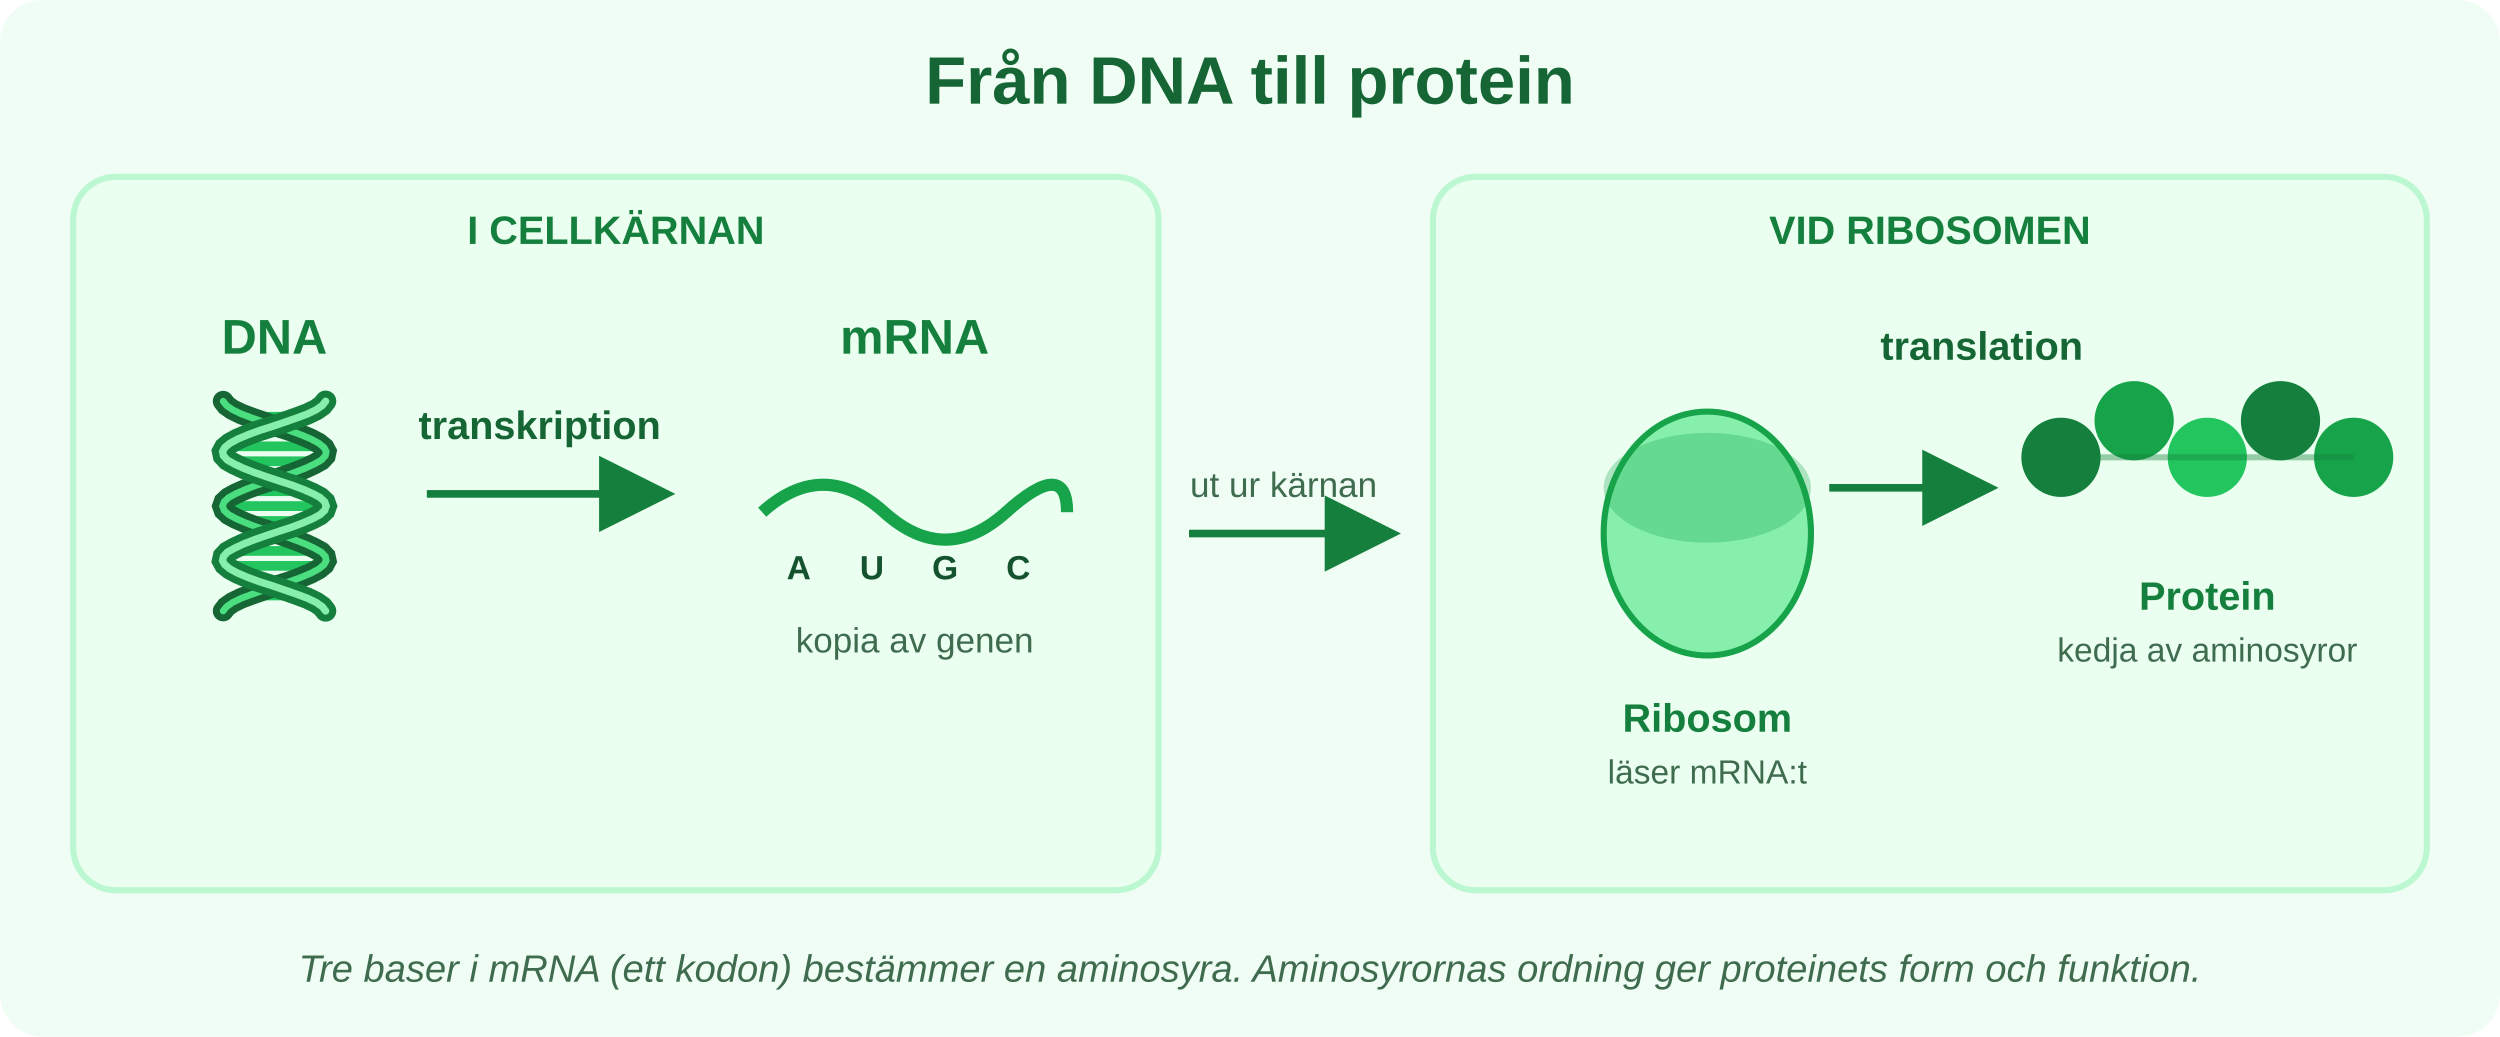
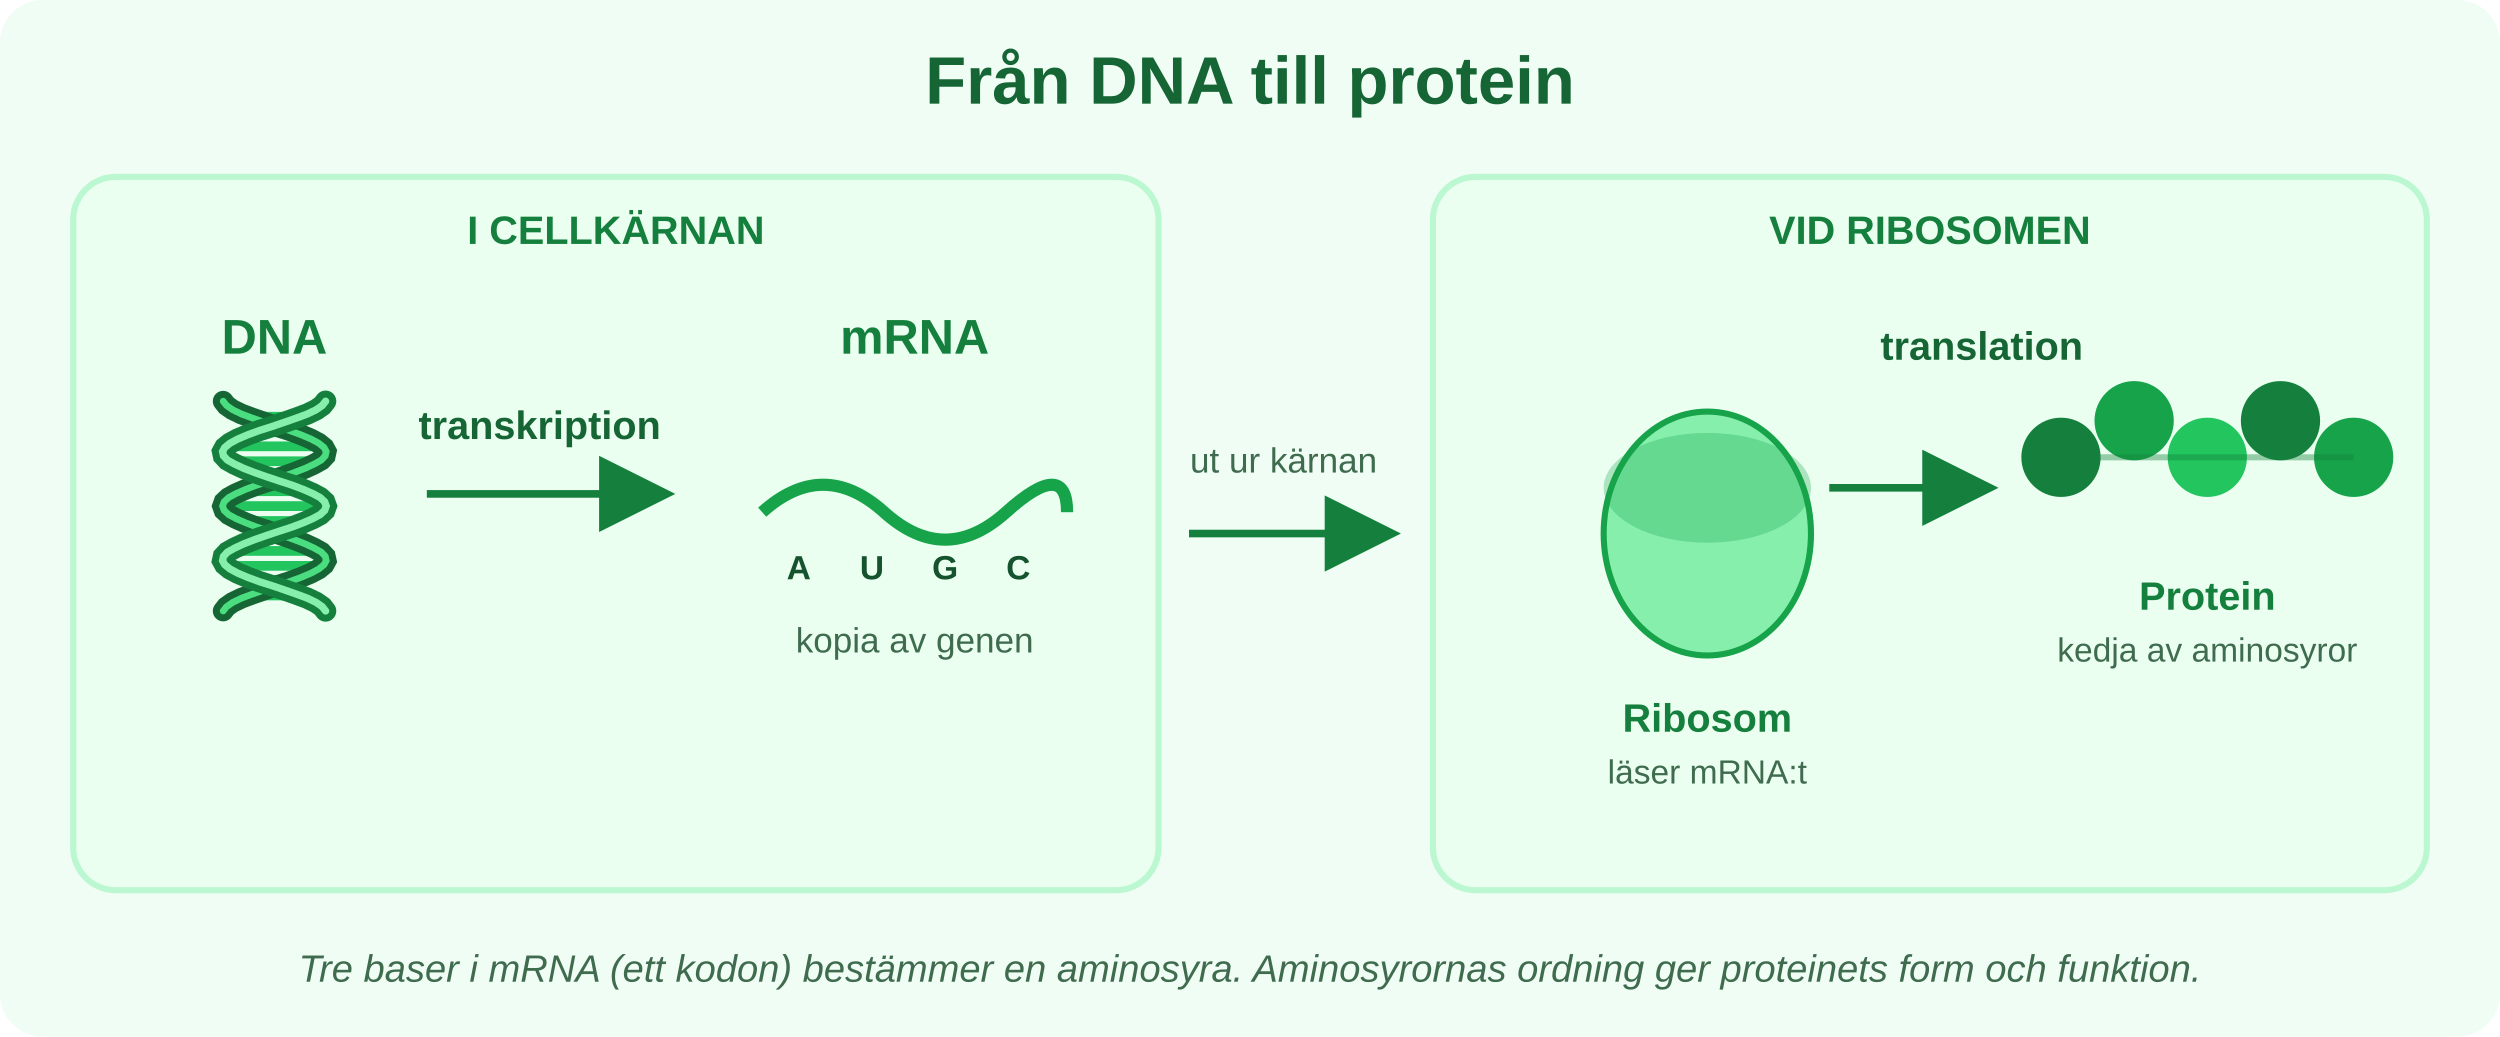
<svg xmlns="http://www.w3.org/2000/svg" viewBox="0 0 820 340" font-family="Segoe UI, Arial, sans-serif" role="img" aria-label="Från DNA till mRNA till protein">
  <defs>
    <marker id="ar" markerWidth="10" markerHeight="10" refX="7" refY="5" orient="auto">
      <path d="M0,0 L10,5 L0,10 Z" fill="#15803d" />
    </marker>
  </defs>
  <rect x="0" y="0" width="820" height="340" fill="#f0fdf4" rx="14" />
  <text x="410" y="34" text-anchor="middle" font-size="22" font-weight="700" fill="#166534">Från DNA till protein</text>
  <rect x="24" y="58" width="356" height="234" rx="14" fill="#eafff0" stroke="#bbf7d0" stroke-width="2" />
  <text x="202" y="80" text-anchor="middle" font-size="13" font-weight="700" fill="#15803d">I CELLKÄRNAN</text>
  <text x="90" y="116" text-anchor="middle" font-size="16" font-weight="700" fill="#15803d">DNA</text>
  <g transform="translate(-290,16)" stroke-linecap="round">
    <g stroke="#22c55e" stroke-width="3.2" stroke-linecap="round">
      <line x1="388.5" y1="120.7" x2="371.5" y2="120.7" />
      <line x1="374.2" y1="125.6" x2="385.8" y2="125.6" />
      <line x1="364.0" y1="130.4" x2="396.0" y2="130.4" />
      <line x1="365.3" y1="135.3" x2="394.7" y2="135.3" />
      <line x1="377.0" y1="140.2" x2="383.0" y2="140.2" />
      <line x1="390.9" y1="145.1" x2="369.1" y2="145.1" />
      <line x1="397.0" y1="150.0" x2="363.0" y2="150.0" />
      <line x1="390.9" y1="154.9" x2="369.1" y2="154.9" />
      <line x1="377.0" y1="159.8" x2="383.0" y2="159.8" />
      <line x1="365.3" y1="164.7" x2="394.7" y2="164.7" />
      <line x1="364.0" y1="169.6" x2="396.0" y2="169.6" />
      <line x1="374.2" y1="174.4" x2="385.8" y2="174.4" />
      <line x1="388.5" y1="179.3" x2="371.5" y2="179.3" />
    </g>
    <polyline fill="none" stroke="#166534" stroke-width="6.8" points="363.2,115.6 364.3,117.0 366.3,118.4 369.2,119.8 372.7,121.1 376.7,122.5 380.8,123.9 384.9,125.2 388.7,126.6 392.0,128.0 394.6,129.4 396.3,130.8 397.0,132.1 396.7,133.5 395.4,134.9 393.1,136.2 390.1,137.6 386.5,139.0 382.5,140.4 378.3,141.8 374.3,143.1 370.6,144.5 367.4,145.9 365.0,147.2 363.5,148.6 363.0,150.0 363.5,151.4 365.0,152.8 367.4,154.1 370.6,155.5 374.3,156.9 378.3,158.2 382.5,159.6 386.5,161.0 390.1,162.4 393.1,163.8 395.4,165.1 396.7,166.5 397.0,167.9 396.3,169.2 394.6,170.6 392.0,172.0 388.7,173.4 384.9,174.8 380.8,176.1 376.7,177.5 372.7,178.9 369.2,180.2 366.3,181.6 364.3,183.0 363.2,184.4" />
    <polyline fill="none" stroke="#4ade80" stroke-width="2.2" points="363.2,115.6 364.3,117.0 366.3,118.4 369.2,119.8 372.7,121.1 376.7,122.5 380.8,123.9 384.9,125.2 388.7,126.6 392.0,128.0 394.6,129.4 396.3,130.8 397.0,132.1 396.7,133.5 395.4,134.9 393.1,136.2 390.1,137.6 386.5,139.0 382.5,140.4 378.3,141.8 374.3,143.1 370.6,144.5 367.4,145.9 365.0,147.2 363.5,148.6 363.0,150.0 363.5,151.4 365.0,152.8 367.4,154.1 370.6,155.5 374.3,156.9 378.3,158.2 382.5,159.6 386.5,161.0 390.1,162.4 393.1,163.8 395.4,165.1 396.7,166.5 397.0,167.9 396.3,169.2 394.6,170.6 392.0,172.0 388.7,173.4 384.9,174.8 380.8,176.1 376.7,177.5 372.7,178.9 369.2,180.2 366.3,181.6 364.3,183.0 363.2,184.4" />
    <polyline fill="none" stroke="#15803d" stroke-width="7" points="396.8,115.6 395.7,117.0 393.7,118.4 390.8,119.8 387.3,121.1 383.3,122.5 379.2,123.9 375.1,125.2 371.3,126.6 368.0,128.0 365.4,129.4 363.7,130.8 363.0,132.1 363.3,133.5 364.6,134.9 366.9,136.2 369.9,137.6 373.5,139.0 377.5,140.4 381.7,141.8 385.7,143.1 389.4,144.5 392.6,145.9 395.0,147.2 396.5,148.6 397.0,150.0 396.5,151.4 395.0,152.8 392.6,154.1 389.4,155.5 385.7,156.9 381.7,158.2 377.5,159.6 373.5,161.0 369.9,162.4 366.9,163.8 364.6,165.1 363.3,166.5 363.0,167.9 363.7,169.2 365.4,170.6 368.0,172.0 371.3,173.4 375.1,174.8 379.2,176.1 383.3,177.5 387.3,178.9 390.8,180.2 393.7,181.6 395.7,183.0 396.8,184.4" />
    <polyline fill="none" stroke="#86efac" stroke-width="2.4" points="396.8,115.6 395.7,117.0 393.7,118.4 390.8,119.8 387.3,121.1 383.3,122.5 379.2,123.9 375.1,125.2 371.3,126.6 368.0,128.0 365.4,129.4 363.7,130.8 363.0,132.1 363.3,133.5 364.6,134.9 366.9,136.2 369.9,137.6 373.5,139.0 377.5,140.4 381.7,141.8 385.7,143.1 389.4,144.5 392.6,145.9 395.0,147.2 396.5,148.6 397.0,150.0 396.5,151.4 395.0,152.8 392.6,154.1 389.4,155.5 385.7,156.9 381.7,158.2 377.5,159.6 373.5,161.0 369.9,162.4 366.9,163.8 364.6,165.1 363.3,166.5 363.0,167.9 363.7,169.2 365.4,170.6 368.0,172.0 371.3,173.4 375.1,174.8 379.2,176.1 383.3,177.5 387.3,178.9 390.8,180.2 393.7,181.6 395.7,183.0 396.8,184.4" />
  </g>
  <line x1="140" y1="162" x2="214" y2="162" stroke="#15803d" stroke-width="2.5" marker-end="url(#ar)" />
  <text x="177" y="144" text-anchor="middle" font-size="13" font-weight="700" fill="#166534">transkription</text>
  <text x="300" y="116" text-anchor="middle" font-size="16" font-weight="700" fill="#15803d">mRNA</text>
  <path d="M250 168 Q 270 150, 290 168 T 330 168 T 350 168" stroke="#16a34a" stroke-width="4" fill="none" />
  <g font-size="11" font-weight="700" fill="#14532d" text-anchor="middle">
    <text x="262" y="190">A</text>
    <text x="286" y="190">U</text>
    <text x="310" y="190">G</text>
    <text x="334" y="190">C</text>
  </g>
  <text x="300" y="214" text-anchor="middle" font-size="11.5" fill="#3f6b4e">kopia av genen</text>
  <line x1="390" y1="175" x2="452" y2="175" stroke="#15803d" stroke-width="2.5" marker-end="url(#ar)" />
-   <text x="421" y="163" text-anchor="middle" font-size="11.5" fill="#3f6b4e">ut ur kärnan</text>
+   <text x="421" y="155" text-anchor="middle" font-size="11.5" fill="#3f6b4e">ut ur kärnan</text>
  <rect x="470" y="58" width="326" height="234" rx="14" fill="#eafff0" stroke="#bbf7d0" stroke-width="2" />
  <text x="633" y="80" text-anchor="middle" font-size="13" font-weight="700" fill="#15803d">VID RIBOSOMEN</text>
  <ellipse cx="560" cy="175" rx="34" ry="40" fill="#86efac" stroke="#16a34a" stroke-width="2" />
  <ellipse cx="560" cy="160" rx="34" ry="18" fill="#16a34a" opacity="0.3" />
  <text x="560" y="240" text-anchor="middle" font-size="13" font-weight="700" fill="#15803d">Ribosom</text>
  <text x="560" y="257" text-anchor="middle" font-size="11" fill="#3f6b4e">läser mRNA:t</text>
  <line x1="600" y1="160" x2="648" y2="160" stroke="#15803d" stroke-width="2.5" marker-end="url(#ar)" />
  <text x="650" y="118" text-anchor="middle" font-size="13" font-weight="700" fill="#166534">translation</text>
  <g>
    <circle cx="676" cy="150" r="13" fill="#15803d" />
    <circle cx="700" cy="138" r="13" fill="#16a34a" />
    <circle cx="724" cy="150" r="13" fill="#22c55e" />
    <circle cx="748" cy="138" r="13" fill="#15803d" />
    <circle cx="772" cy="150" r="13" fill="#16a34a" />
    <line x1="676" y1="150" x2="772" y2="150" stroke="#15803d" stroke-width="2" opacity="0.4" />
    <text x="724" y="200" text-anchor="middle" font-size="13" font-weight="700" fill="#15803d">Protein</text>
    <text x="724" y="217" text-anchor="middle" font-size="11" fill="#3f6b4e">kedja av aminosyror</text>
  </g>
  <text x="410" y="322" text-anchor="middle" font-size="12.5" fill="#3f6b4e" font-style="italic">Tre baser i mRNA (ett kodon) bestämmer en aminosyra. Aminosyrornas ordning ger proteinets form och funktion.</text>
</svg>
